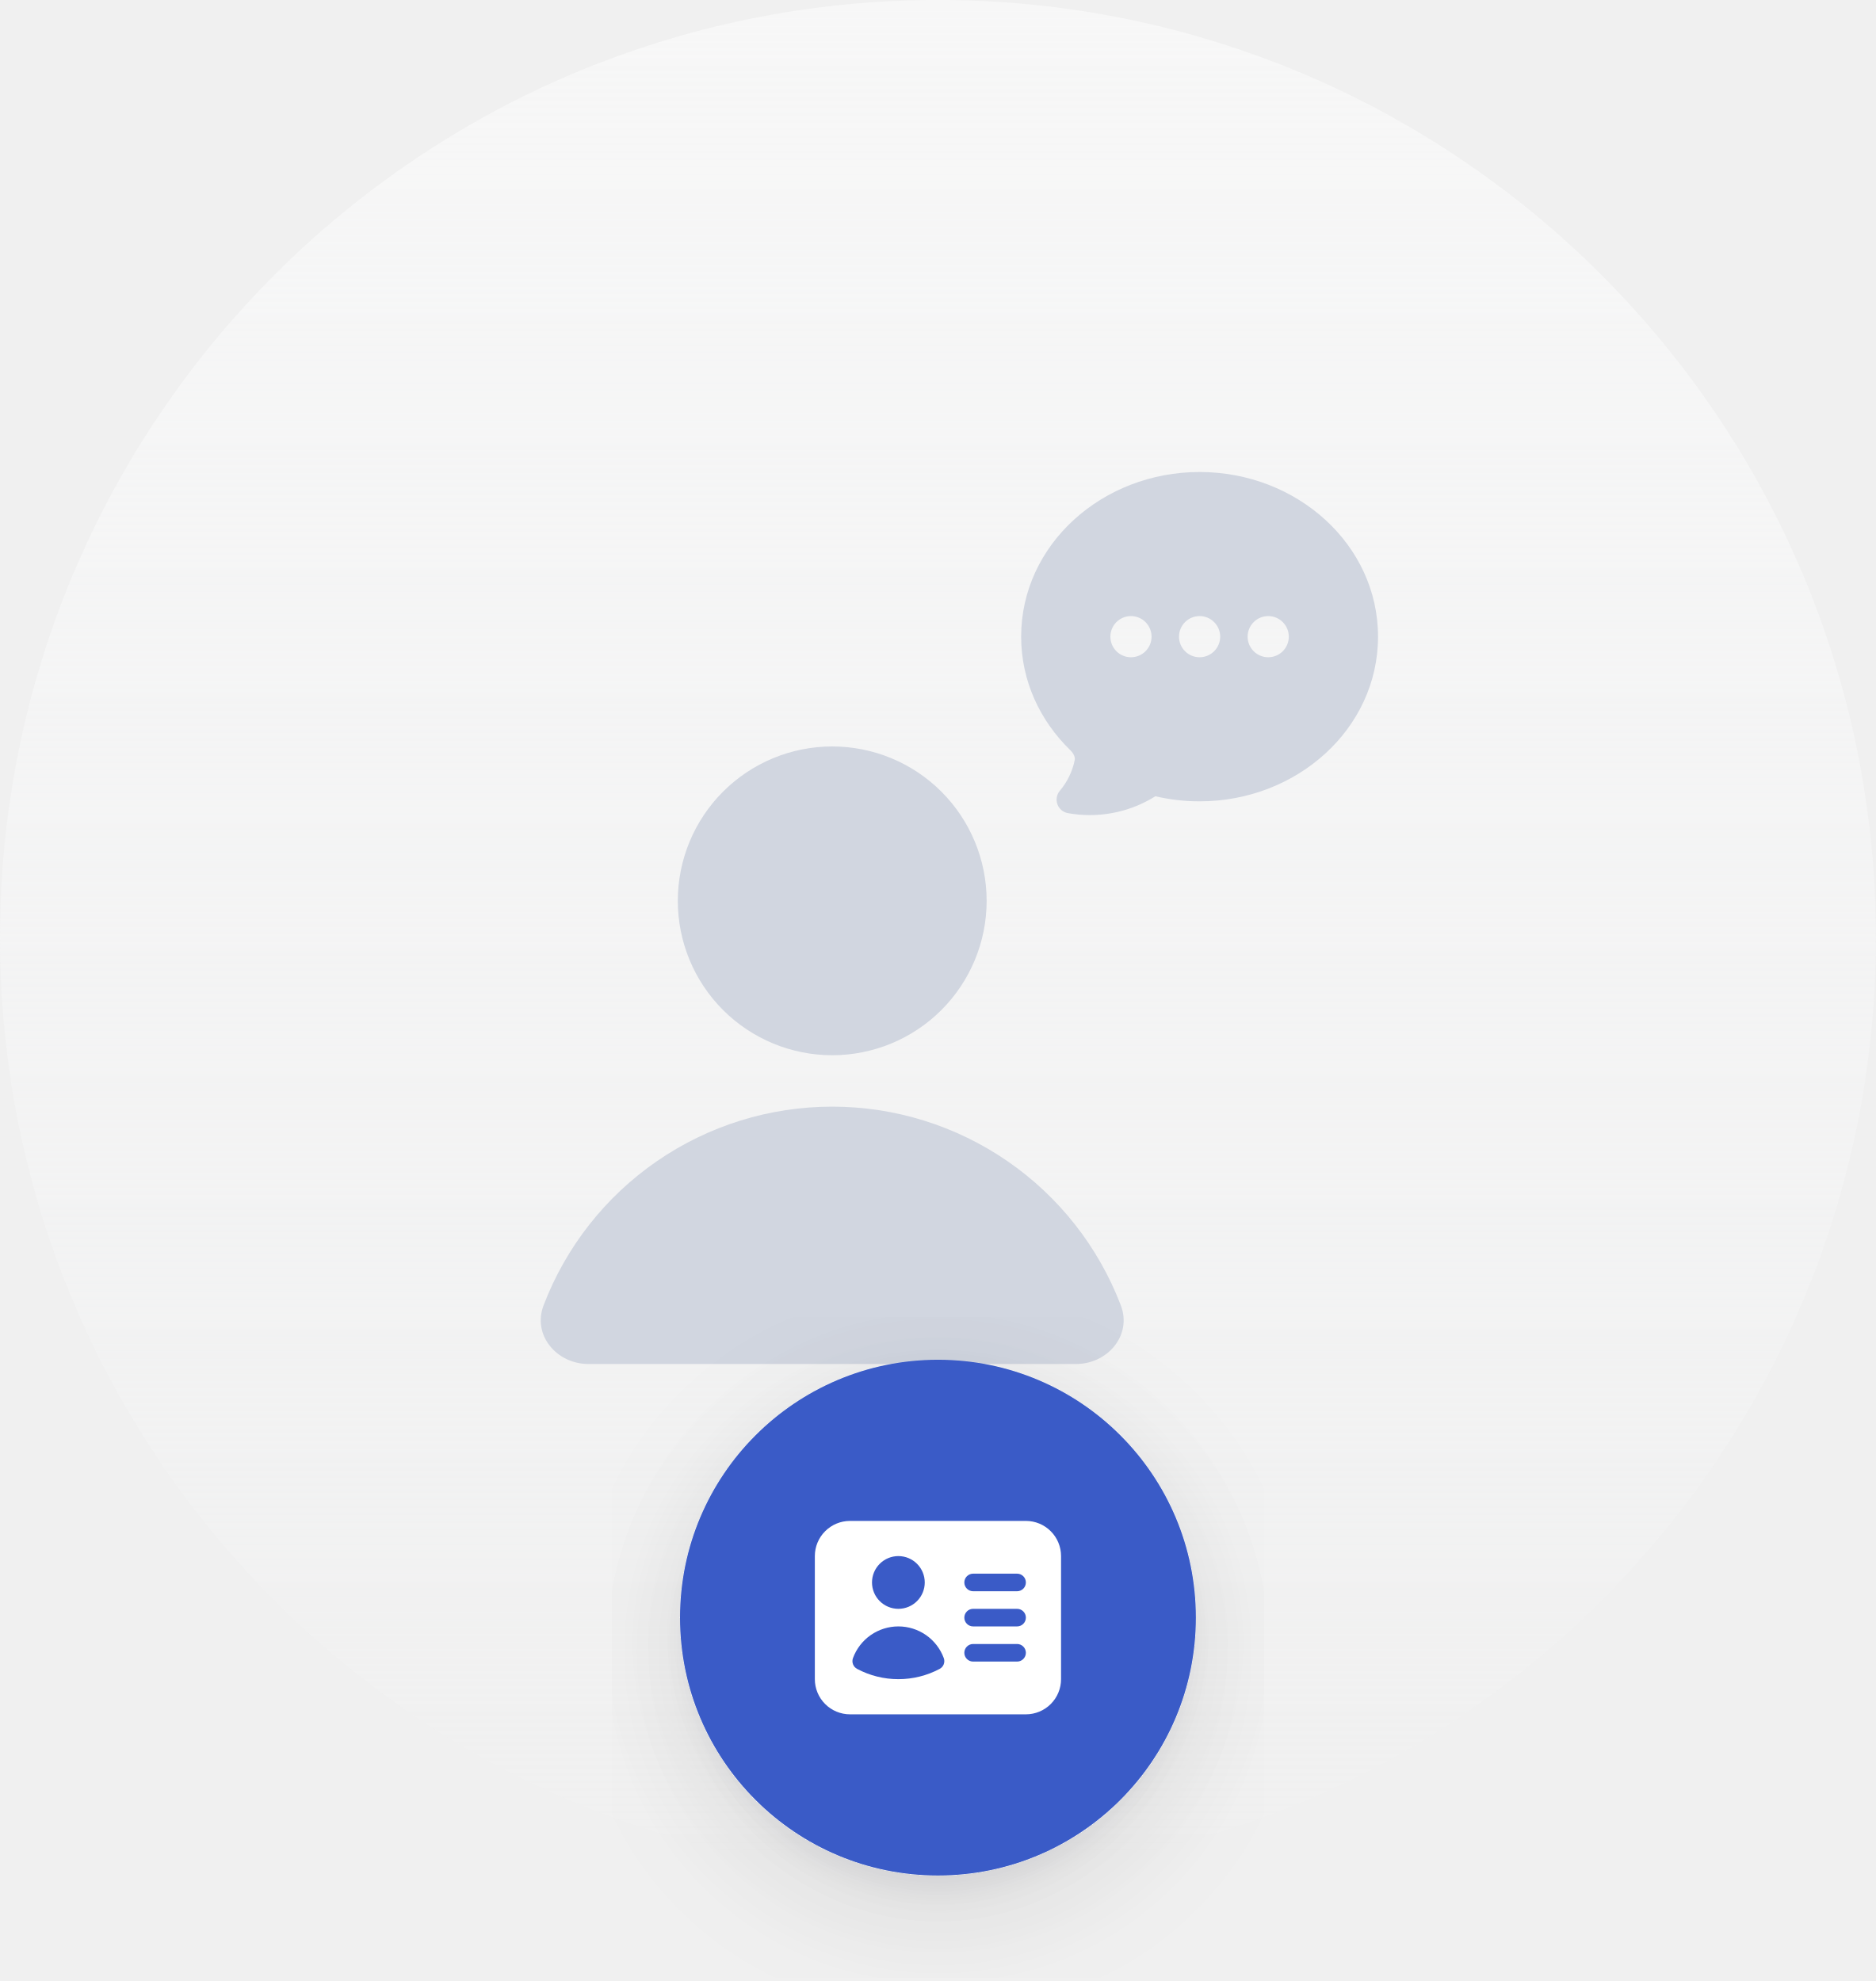
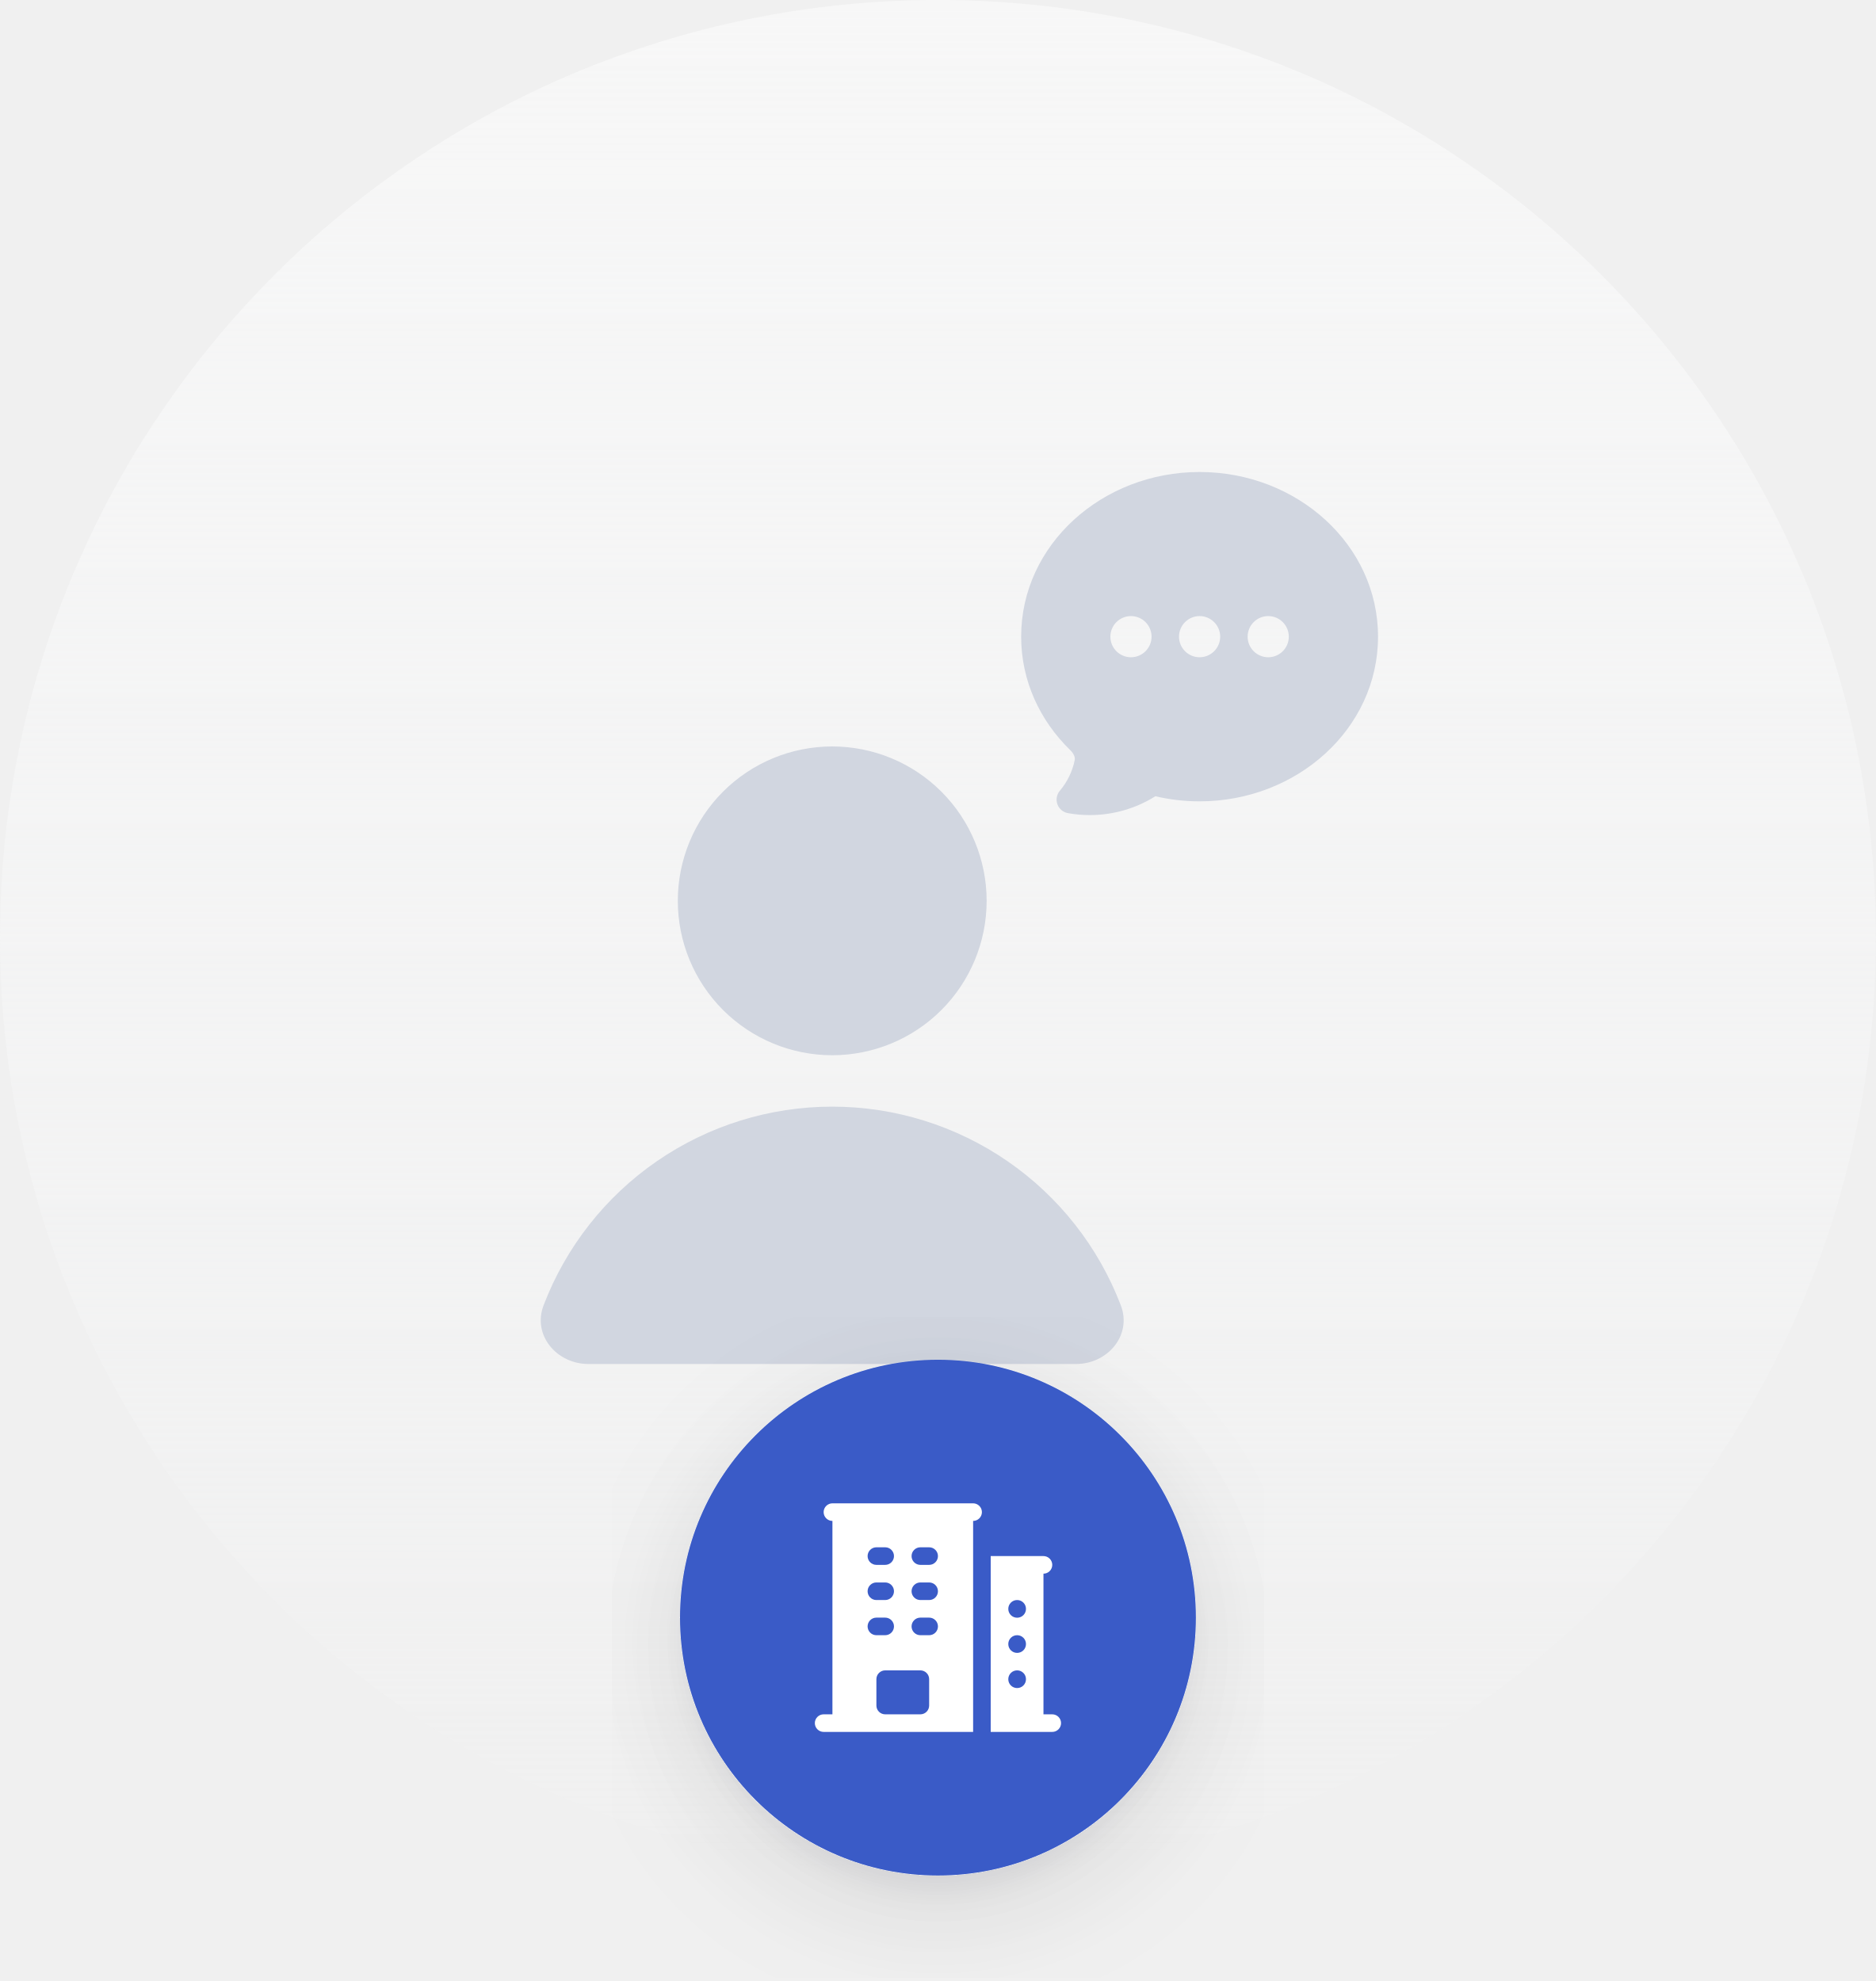
<svg xmlns="http://www.w3.org/2000/svg" width="160" height="169" viewBox="0 0 160 169" fill="none">
  <circle cx="80" cy="80" r="80" fill="url(#paint0_linear_26047_637128)" />
  <path fill-rule="evenodd" clip-rule="evenodd" d="M92.951 69.534C92.325 69.535 91.7 69.479 91.084 69.368C90.882 69.332 90.692 69.243 90.535 69.111C90.378 68.978 90.258 68.806 90.189 68.612C90.119 68.419 90.102 68.21 90.138 68.008C90.175 67.805 90.264 67.616 90.397 67.459C91.037 66.704 91.475 65.799 91.668 64.828C91.704 64.648 91.633 64.333 91.271 63.98C88.697 61.475 87.097 58.075 87.097 54.314C87.097 46.463 94.009 40.266 102.317 40.266C110.624 40.266 117.536 46.463 117.536 54.314C117.536 62.166 110.624 68.363 102.317 68.363C101.016 68.363 99.752 68.212 98.544 67.928C96.868 68.98 94.929 69.537 92.951 69.534ZM95.221 53.073C95.551 52.743 95.997 52.558 96.463 52.558C96.929 52.558 97.376 52.743 97.705 53.073C98.034 53.402 98.219 53.849 98.219 54.314C98.219 54.78 98.034 55.227 97.705 55.556C97.376 55.886 96.929 56.071 96.463 56.071C95.997 56.071 95.551 55.886 95.221 55.556C94.892 55.227 94.707 54.78 94.707 54.314C94.707 53.849 94.892 53.402 95.221 53.073ZM101.075 53.073C100.746 53.402 100.561 53.849 100.561 54.314C100.561 54.78 100.746 55.227 101.075 55.556C101.404 55.886 101.851 56.071 102.317 56.071C102.782 56.071 103.229 55.886 103.558 55.556C103.888 55.227 104.073 54.78 104.073 54.314C104.073 53.849 103.888 53.402 103.558 53.073C103.229 52.743 102.782 52.558 102.317 52.558C101.851 52.558 101.404 52.743 101.075 53.073ZM106.929 53.073C107.258 52.743 107.705 52.558 108.17 52.558C108.636 52.558 109.083 52.743 109.412 53.073C109.741 53.402 109.926 53.849 109.926 54.314C109.926 54.78 109.741 55.227 109.412 55.556C109.083 55.886 108.636 56.071 108.17 56.071C107.705 56.071 107.258 55.886 106.929 55.556C106.599 55.227 106.414 54.78 106.414 54.314C106.414 53.849 106.599 53.402 106.929 53.073ZM80.296 86.164C77.826 88.634 74.475 90.022 70.982 90.022C67.489 90.022 64.139 88.634 61.669 86.164C59.199 83.694 57.812 80.344 57.812 76.851C57.812 73.358 59.199 70.008 61.669 67.538C64.139 65.068 67.489 63.68 70.982 63.68C74.475 63.68 77.826 65.068 80.296 67.538C82.766 70.008 84.153 73.358 84.153 76.851C84.153 80.344 82.766 83.694 80.296 86.164ZM95.599 111.363C96.569 113.9 94.483 116.363 91.77 116.363H50.19C47.477 116.363 45.396 113.9 46.362 111.363C48.265 106.376 51.638 102.084 56.034 99.057C60.43 96.029 65.642 94.408 70.98 94.408C76.318 94.408 81.53 96.029 85.926 99.057C90.322 102.084 93.695 106.376 95.599 111.363Z" fill="#D1D6E0" />
  <g filter="url(#filter0_ddd_26047_637128)">
    <circle cx="80" cy="138" r="22" fill="#3A5BC7" />
-     <path fill-rule="evenodd" clip-rule="evenodd" d="M72.5 129.75C71.704 129.75 70.941 130.066 70.379 130.629C69.816 131.191 69.5 131.954 69.5 132.75V143.25C69.5 144.046 69.816 144.809 70.379 145.371C70.941 145.934 71.704 146.25 72.5 146.25H87.5C88.296 146.25 89.059 145.934 89.621 145.371C90.184 144.809 90.5 144.046 90.5 143.25V132.75C90.5 131.954 90.184 131.191 89.621 130.629C89.059 130.066 88.296 129.75 87.5 129.75H72.5ZM76.625 132.75C76.028 132.75 75.456 132.987 75.034 133.409C74.612 133.831 74.375 134.403 74.375 135C74.375 135.597 74.612 136.169 75.034 136.591C75.456 137.013 76.028 137.25 76.625 137.25C77.222 137.25 77.794 137.013 78.216 136.591C78.638 136.169 78.875 135.597 78.875 135C78.875 134.403 78.638 133.831 78.216 133.409C77.794 132.987 77.222 132.75 76.625 132.75ZM72.752 141.453C73.043 140.66 73.571 139.976 74.263 139.492C74.956 139.009 75.78 138.75 76.625 138.75C77.47 138.75 78.294 139.009 78.987 139.492C79.679 139.976 80.207 140.66 80.498 141.453C80.56 141.623 80.559 141.81 80.495 141.979C80.43 142.148 80.307 142.288 80.147 142.373C79.063 142.95 77.853 143.252 76.625 143.25C75.397 143.252 74.187 142.95 73.103 142.373C72.943 142.288 72.82 142.148 72.755 141.979C72.691 141.81 72.69 141.623 72.752 141.453ZM83 134.25C82.801 134.25 82.61 134.329 82.47 134.47C82.329 134.61 82.25 134.801 82.25 135C82.25 135.199 82.329 135.39 82.47 135.53C82.61 135.671 82.801 135.75 83 135.75H86.75C86.949 135.75 87.14 135.671 87.28 135.53C87.421 135.39 87.5 135.199 87.5 135C87.5 134.801 87.421 134.61 87.28 134.47C87.14 134.329 86.949 134.25 86.75 134.25H83ZM82.25 138C82.25 137.801 82.329 137.61 82.47 137.47C82.61 137.329 82.801 137.25 83 137.25H86.75C86.949 137.25 87.14 137.329 87.28 137.47C87.421 137.61 87.5 137.801 87.5 138C87.5 138.199 87.421 138.39 87.28 138.53C87.14 138.671 86.949 138.75 86.75 138.75H83C82.801 138.75 82.61 138.671 82.47 138.53C82.329 138.39 82.25 138.199 82.25 138ZM83 140.25C82.801 140.25 82.61 140.329 82.47 140.47C82.329 140.61 82.25 140.801 82.25 141C82.25 141.199 82.329 141.39 82.47 141.53C82.61 141.671 82.801 141.75 83 141.75H86.75C86.949 141.75 87.14 141.671 87.28 141.53C87.421 141.39 87.5 141.199 87.5 141C87.5 140.801 87.421 140.61 87.28 140.47C87.14 140.329 86.949 140.25 86.75 140.25H83Z" fill="white" />
+     <path fill-rule="evenodd" clip-rule="evenodd" d="M71 128.25C70.801 128.25 70.61 128.329 70.47 128.47C70.329 128.61 70.25 128.801 70.25 129C70.25 129.199 70.329 129.39 70.47 129.53C70.61 129.671 70.801 129.75 71 129.75V146.25H70.25C70.051 146.25 69.86 146.329 69.72 146.47C69.579 146.61 69.5 146.801 69.5 147C69.5 147.199 69.579 147.39 69.72 147.53C69.86 147.671 70.051 147.75 70.25 147.75H83V129.75C83.199 129.75 83.39 129.671 83.53 129.53C83.671 129.39 83.75 129.199 83.75 129C83.75 128.801 83.671 128.61 83.53 128.47C83.39 128.329 83.199 128.25 83 128.25H71ZM74.75 145.5V143.25C74.75 143.051 74.829 142.86 74.97 142.72C75.11 142.579 75.301 142.5 75.5 142.5H78.5C78.699 142.5 78.89 142.579 79.03 142.72C79.171 142.86 79.25 143.051 79.25 143.25V145.5C79.25 145.699 79.171 145.89 79.03 146.03C78.89 146.171 78.699 146.25 78.5 146.25H75.5C75.301 146.25 75.11 146.171 74.97 146.03C74.829 145.89 74.75 145.699 74.75 145.5ZM74 132.75C74 132.551 74.079 132.36 74.22 132.22C74.36 132.079 74.551 132 74.75 132H75.5C75.699 132 75.89 132.079 76.03 132.22C76.171 132.36 76.25 132.551 76.25 132.75C76.25 132.949 76.171 133.14 76.03 133.28C75.89 133.421 75.699 133.5 75.5 133.5H74.75C74.551 133.5 74.36 133.421 74.22 133.28C74.079 133.14 74 132.949 74 132.75ZM74.75 135C74.551 135 74.36 135.079 74.22 135.22C74.079 135.36 74 135.551 74 135.75C74 135.949 74.079 136.14 74.22 136.28C74.36 136.421 74.551 136.5 74.75 136.5H75.5C75.699 136.5 75.89 136.421 76.03 136.28C76.171 136.14 76.25 135.949 76.25 135.75C76.25 135.551 76.171 135.36 76.03 135.22C75.89 135.079 75.699 135 75.5 135H74.75ZM74 138.75C74 138.551 74.079 138.36 74.22 138.22C74.36 138.079 74.551 138 74.75 138H75.5C75.699 138 75.89 138.079 76.03 138.22C76.171 138.36 76.25 138.551 76.25 138.75C76.25 138.949 76.171 139.14 76.03 139.28C75.89 139.421 75.699 139.5 75.5 139.5H74.75C74.551 139.5 74.36 139.421 74.22 139.28C74.079 139.14 74 138.949 74 138.75ZM78.5 132C78.301 132 78.11 132.079 77.97 132.22C77.829 132.36 77.75 132.551 77.75 132.75C77.75 132.949 77.829 133.14 77.97 133.28C78.11 133.421 78.301 133.5 78.5 133.5H79.25C79.449 133.5 79.64 133.421 79.78 133.28C79.921 133.14 80 132.949 80 132.75C80 132.551 79.921 132.36 79.78 132.22C79.64 132.079 79.449 132 79.25 132H78.5ZM77.75 135.75C77.75 135.551 77.829 135.36 77.97 135.22C78.11 135.079 78.301 135 78.5 135H79.25C79.449 135 79.64 135.079 79.78 135.22C79.921 135.36 80 135.551 80 135.75C80 135.949 79.921 136.14 79.78 136.28C79.64 136.421 79.449 136.5 79.25 136.5H78.5C78.301 136.5 78.11 136.421 77.97 136.28C77.829 136.14 77.75 135.949 77.75 135.75ZM78.5 138C78.301 138 78.11 138.079 77.97 138.22C77.829 138.36 77.75 138.551 77.75 138.75C77.75 138.949 77.829 139.14 77.97 139.28C78.11 139.421 78.301 139.5 78.5 139.5H79.25C79.449 139.5 79.64 139.421 79.78 139.28C79.921 139.14 80 138.949 80 138.75C80 138.551 79.921 138.36 79.78 138.22C79.64 138.079 79.449 138 79.25 138H78.5ZM84.5 132.75V147.75H89.75C89.949 147.75 90.14 147.671 90.28 147.53C90.421 147.39 90.5 147.199 90.5 147C90.5 146.801 90.421 146.61 90.28 146.47C90.14 146.329 89.949 146.25 89.75 146.25H89V134.25C89.199 134.25 89.39 134.171 89.53 134.03C89.671 133.89 89.75 133.699 89.75 133.5C89.75 133.301 89.671 133.11 89.53 132.97C89.39 132.829 89.199 132.75 89 132.75H84.5ZM86 137.25C86 137.051 86.079 136.86 86.22 136.72C86.36 136.579 86.551 136.5 86.75 136.5H86.758C86.957 136.5 87.148 136.579 87.288 136.72C87.429 136.86 87.508 137.051 87.508 137.25V137.258C87.508 137.457 87.429 137.648 87.288 137.788C87.148 137.929 86.957 138.008 86.758 138.008H86.75C86.551 138.008 86.36 137.929 86.22 137.788C86.079 137.648 86 137.457 86 137.258V137.25ZM86.75 139.5C86.551 139.5 86.36 139.579 86.22 139.72C86.079 139.86 86 140.051 86 140.25V140.258C86 140.672 86.336 141.008 86.75 141.008H86.758C86.957 141.008 87.148 140.929 87.288 140.788C87.429 140.648 87.508 140.457 87.508 140.258V140.25C87.508 140.051 87.429 139.86 87.288 139.72C87.148 139.579 86.957 139.5 86.758 139.5H86.75ZM86 143.25C86 143.051 86.079 142.86 86.22 142.72C86.36 142.579 86.551 142.5 86.75 142.5H86.758C86.957 142.5 87.148 142.579 87.288 142.72C87.429 142.86 87.508 143.051 87.508 143.25V143.258C87.508 143.457 87.429 143.648 87.288 143.788C87.148 143.929 86.957 144.008 86.758 144.008H86.75C86.551 144.008 86.36 143.929 86.22 143.788C86.079 143.648 86 143.457 86 143.258V143.25Z" fill="white" />
  </g>
  <defs>
    <filter id="filter0_ddd_26047_637128" x="52.216" y="112.385" width="55.567" height="56.29" filterUnits="userSpaceOnUse" color-interpolation-filters="sRGB">
      <feFlood flood-opacity="0" result="BackgroundImageFix" />
      <feColorMatrix in="SourceAlpha" type="matrix" values="0 0 0 0 0 0 0 0 0 0 0 0 0 0 0 0 0 0 127 0" result="hardAlpha" />
      <feMorphology radius="1.446" operator="erode" in="SourceAlpha" result="effect1_dropShadow_26047_637128" />
      <feOffset dy="1.446" />
      <feGaussianBlur stdDeviation="1.084" />
      <feComposite in2="hardAlpha" operator="out" />
      <feColorMatrix type="matrix" values="0 0 0 0 0 0 0 0 0 0 0 0 0 0 0.24 0 0 0 0.051 0" />
      <feBlend mode="normal" in2="BackgroundImageFix" result="effect1_dropShadow_26047_637128" />
      <feColorMatrix in="SourceAlpha" type="matrix" values="0 0 0 0 0 0 0 0 0 0 0 0 0 0 0 0 0 0 127 0" result="hardAlpha" />
      <feMorphology radius="2.892" operator="erode" in="SourceAlpha" result="effect2_dropShadow_26047_637128" />
      <feOffset dy="2.169" />
      <feGaussianBlur stdDeviation="4.338" />
      <feComposite in2="hardAlpha" operator="out" />
      <feColorMatrix type="matrix" values="0 0 0 0 0 0 0 0 0 0 0 0 0 0 0 0 0 0 0.055 0" />
      <feBlend mode="normal" in2="effect1_dropShadow_26047_637128" result="effect2_dropShadow_26047_637128" />
      <feColorMatrix in="SourceAlpha" type="matrix" values="0 0 0 0 0 0 0 0 0 0 0 0 0 0 0 0 0 0 127 0" result="hardAlpha" />
      <feMorphology radius="5.784" operator="erode" in="SourceAlpha" result="effect3_dropShadow_26047_637128" />
      <feOffset dy="2.892" />
      <feGaussianBlur stdDeviation="5.784" />
      <feComposite in2="hardAlpha" operator="out" />
      <feColorMatrix type="matrix" values="0 0 0 0 0 0 0 0 0 0 0 0 0 0 0 0 0 0 0.078 0" />
      <feBlend mode="normal" in2="effect2_dropShadow_26047_637128" result="effect3_dropShadow_26047_637128" />
      <feBlend mode="normal" in="SourceGraphic" in2="effect3_dropShadow_26047_637128" result="shape" />
    </filter>
    <linearGradient id="paint0_linear_26047_637128" x1="80" y1="0" x2="80" y2="161.967" gradientUnits="userSpaceOnUse">
      <stop stop-color="#F7F7F7" />
      <stop offset="1" stop-color="#F8F9FA" stop-opacity="0" />
    </linearGradient>
  </defs>
</svg>
